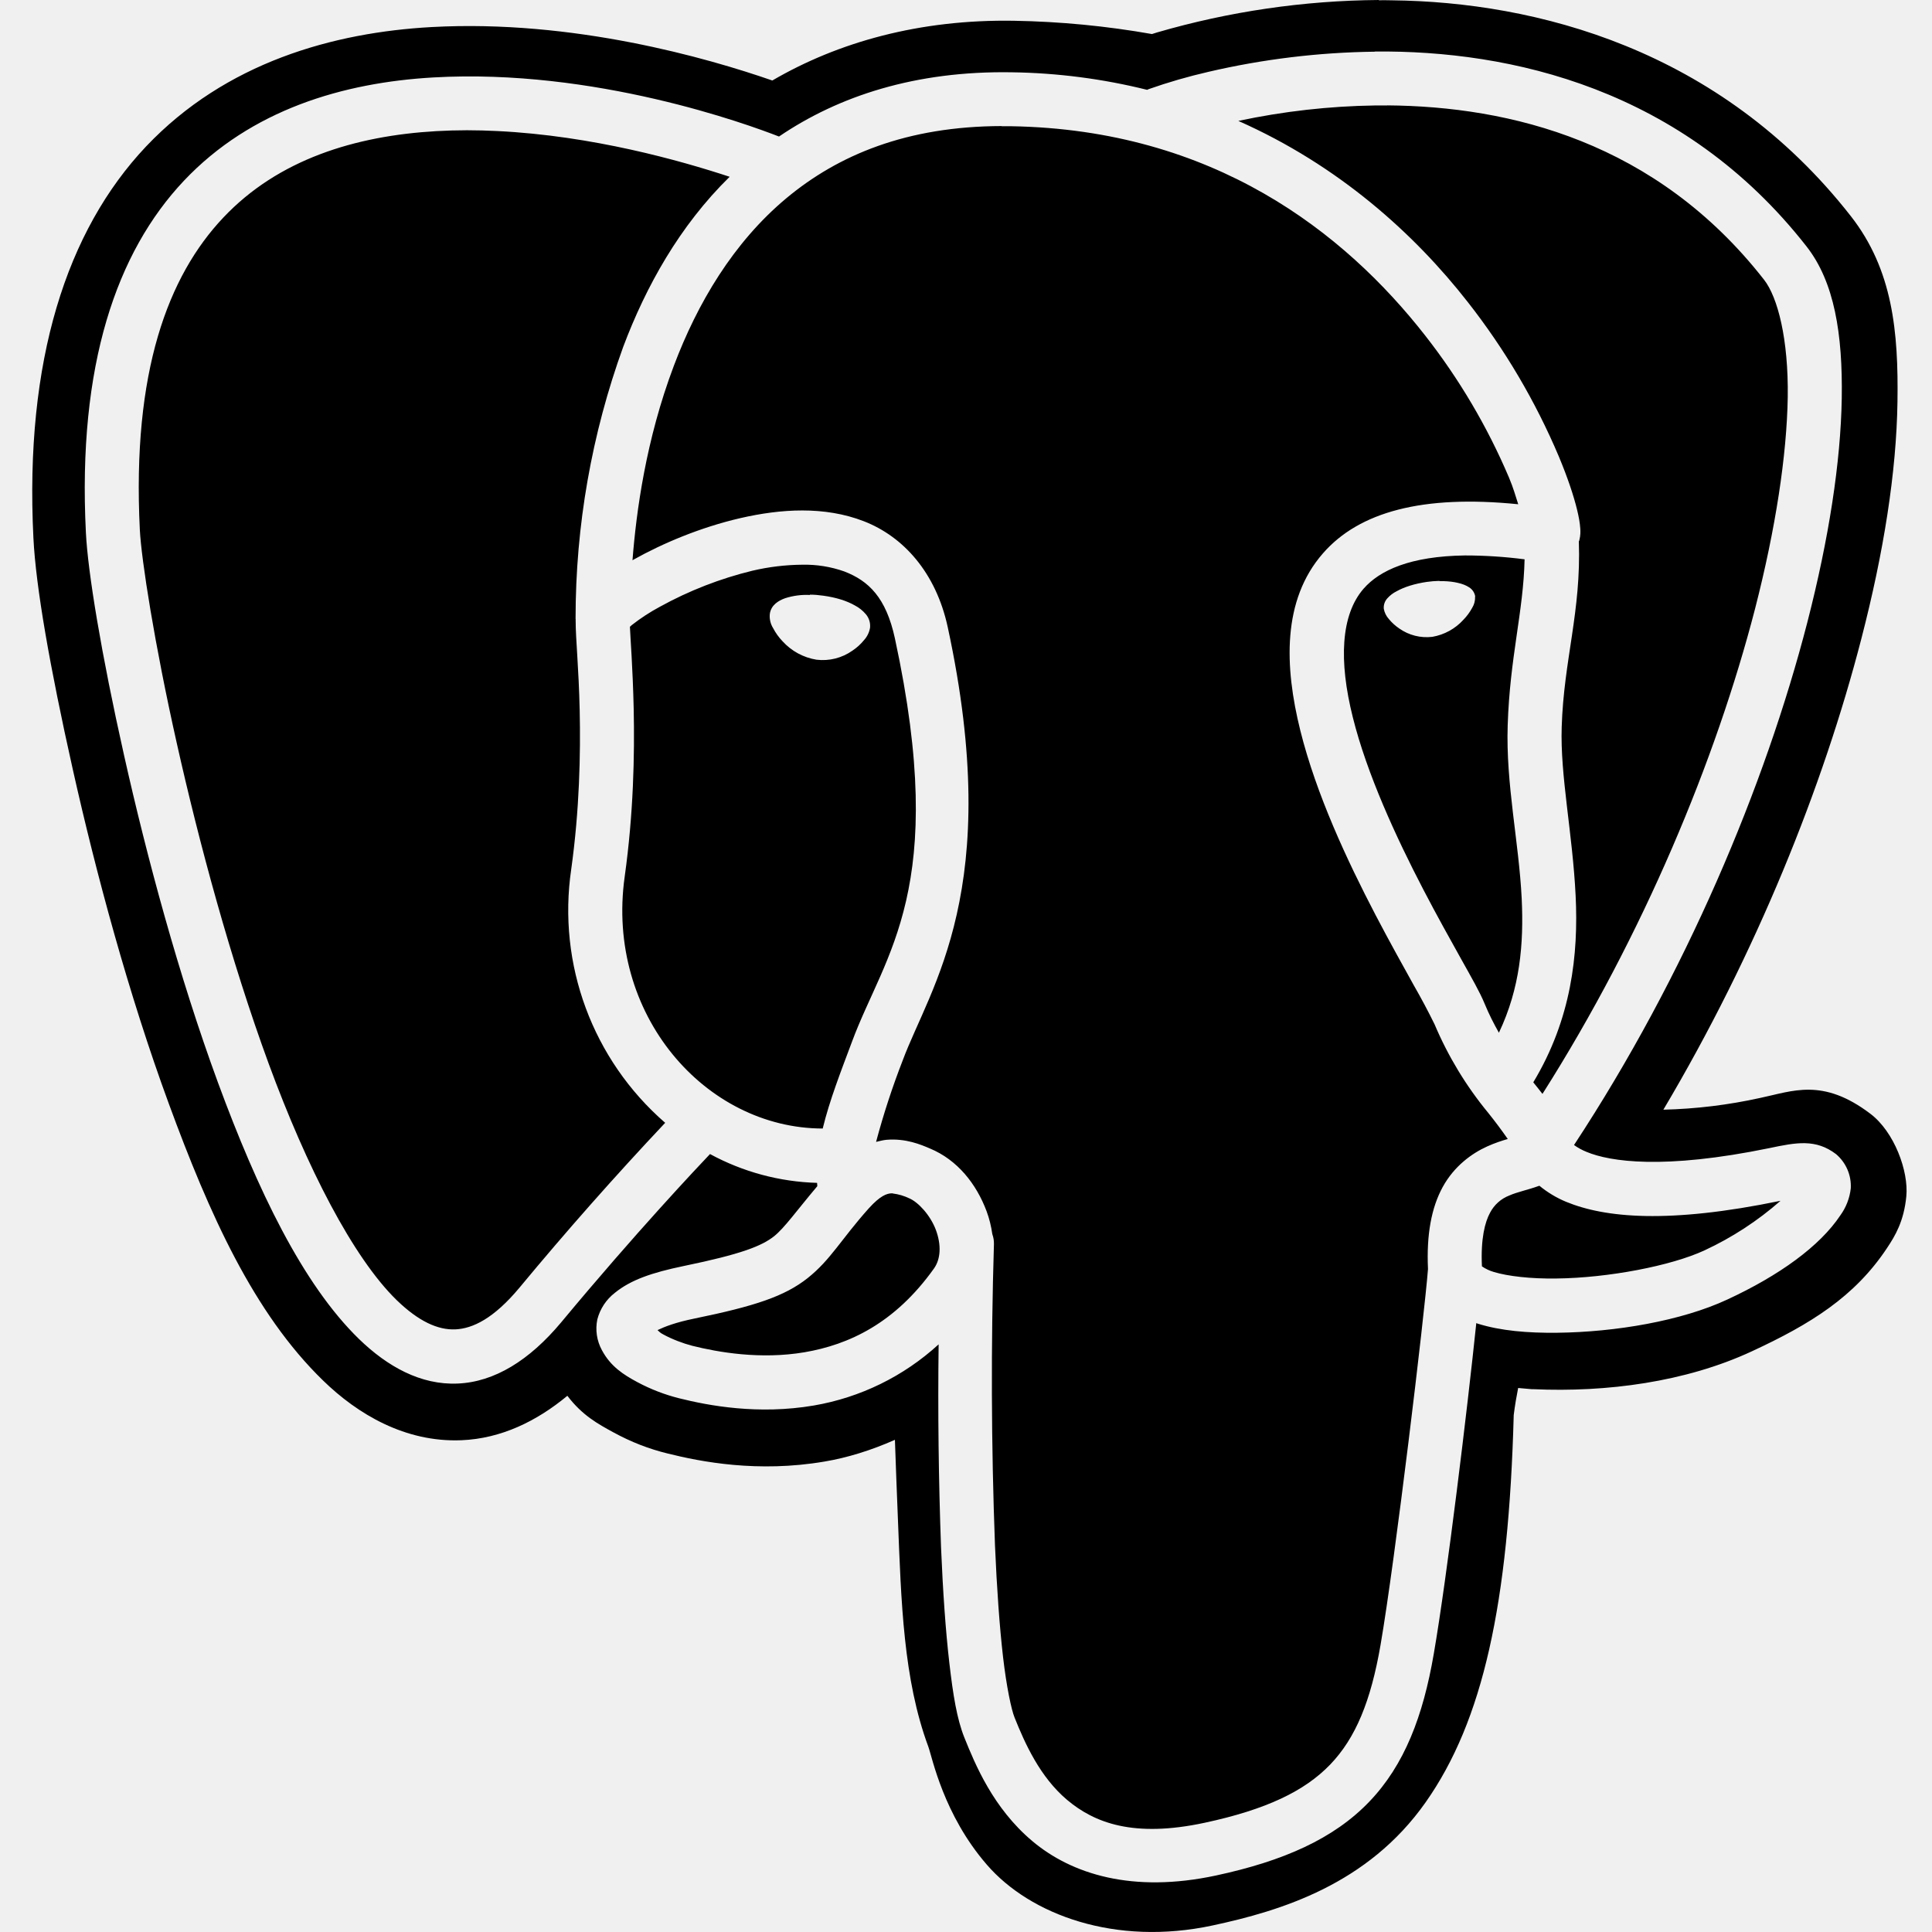
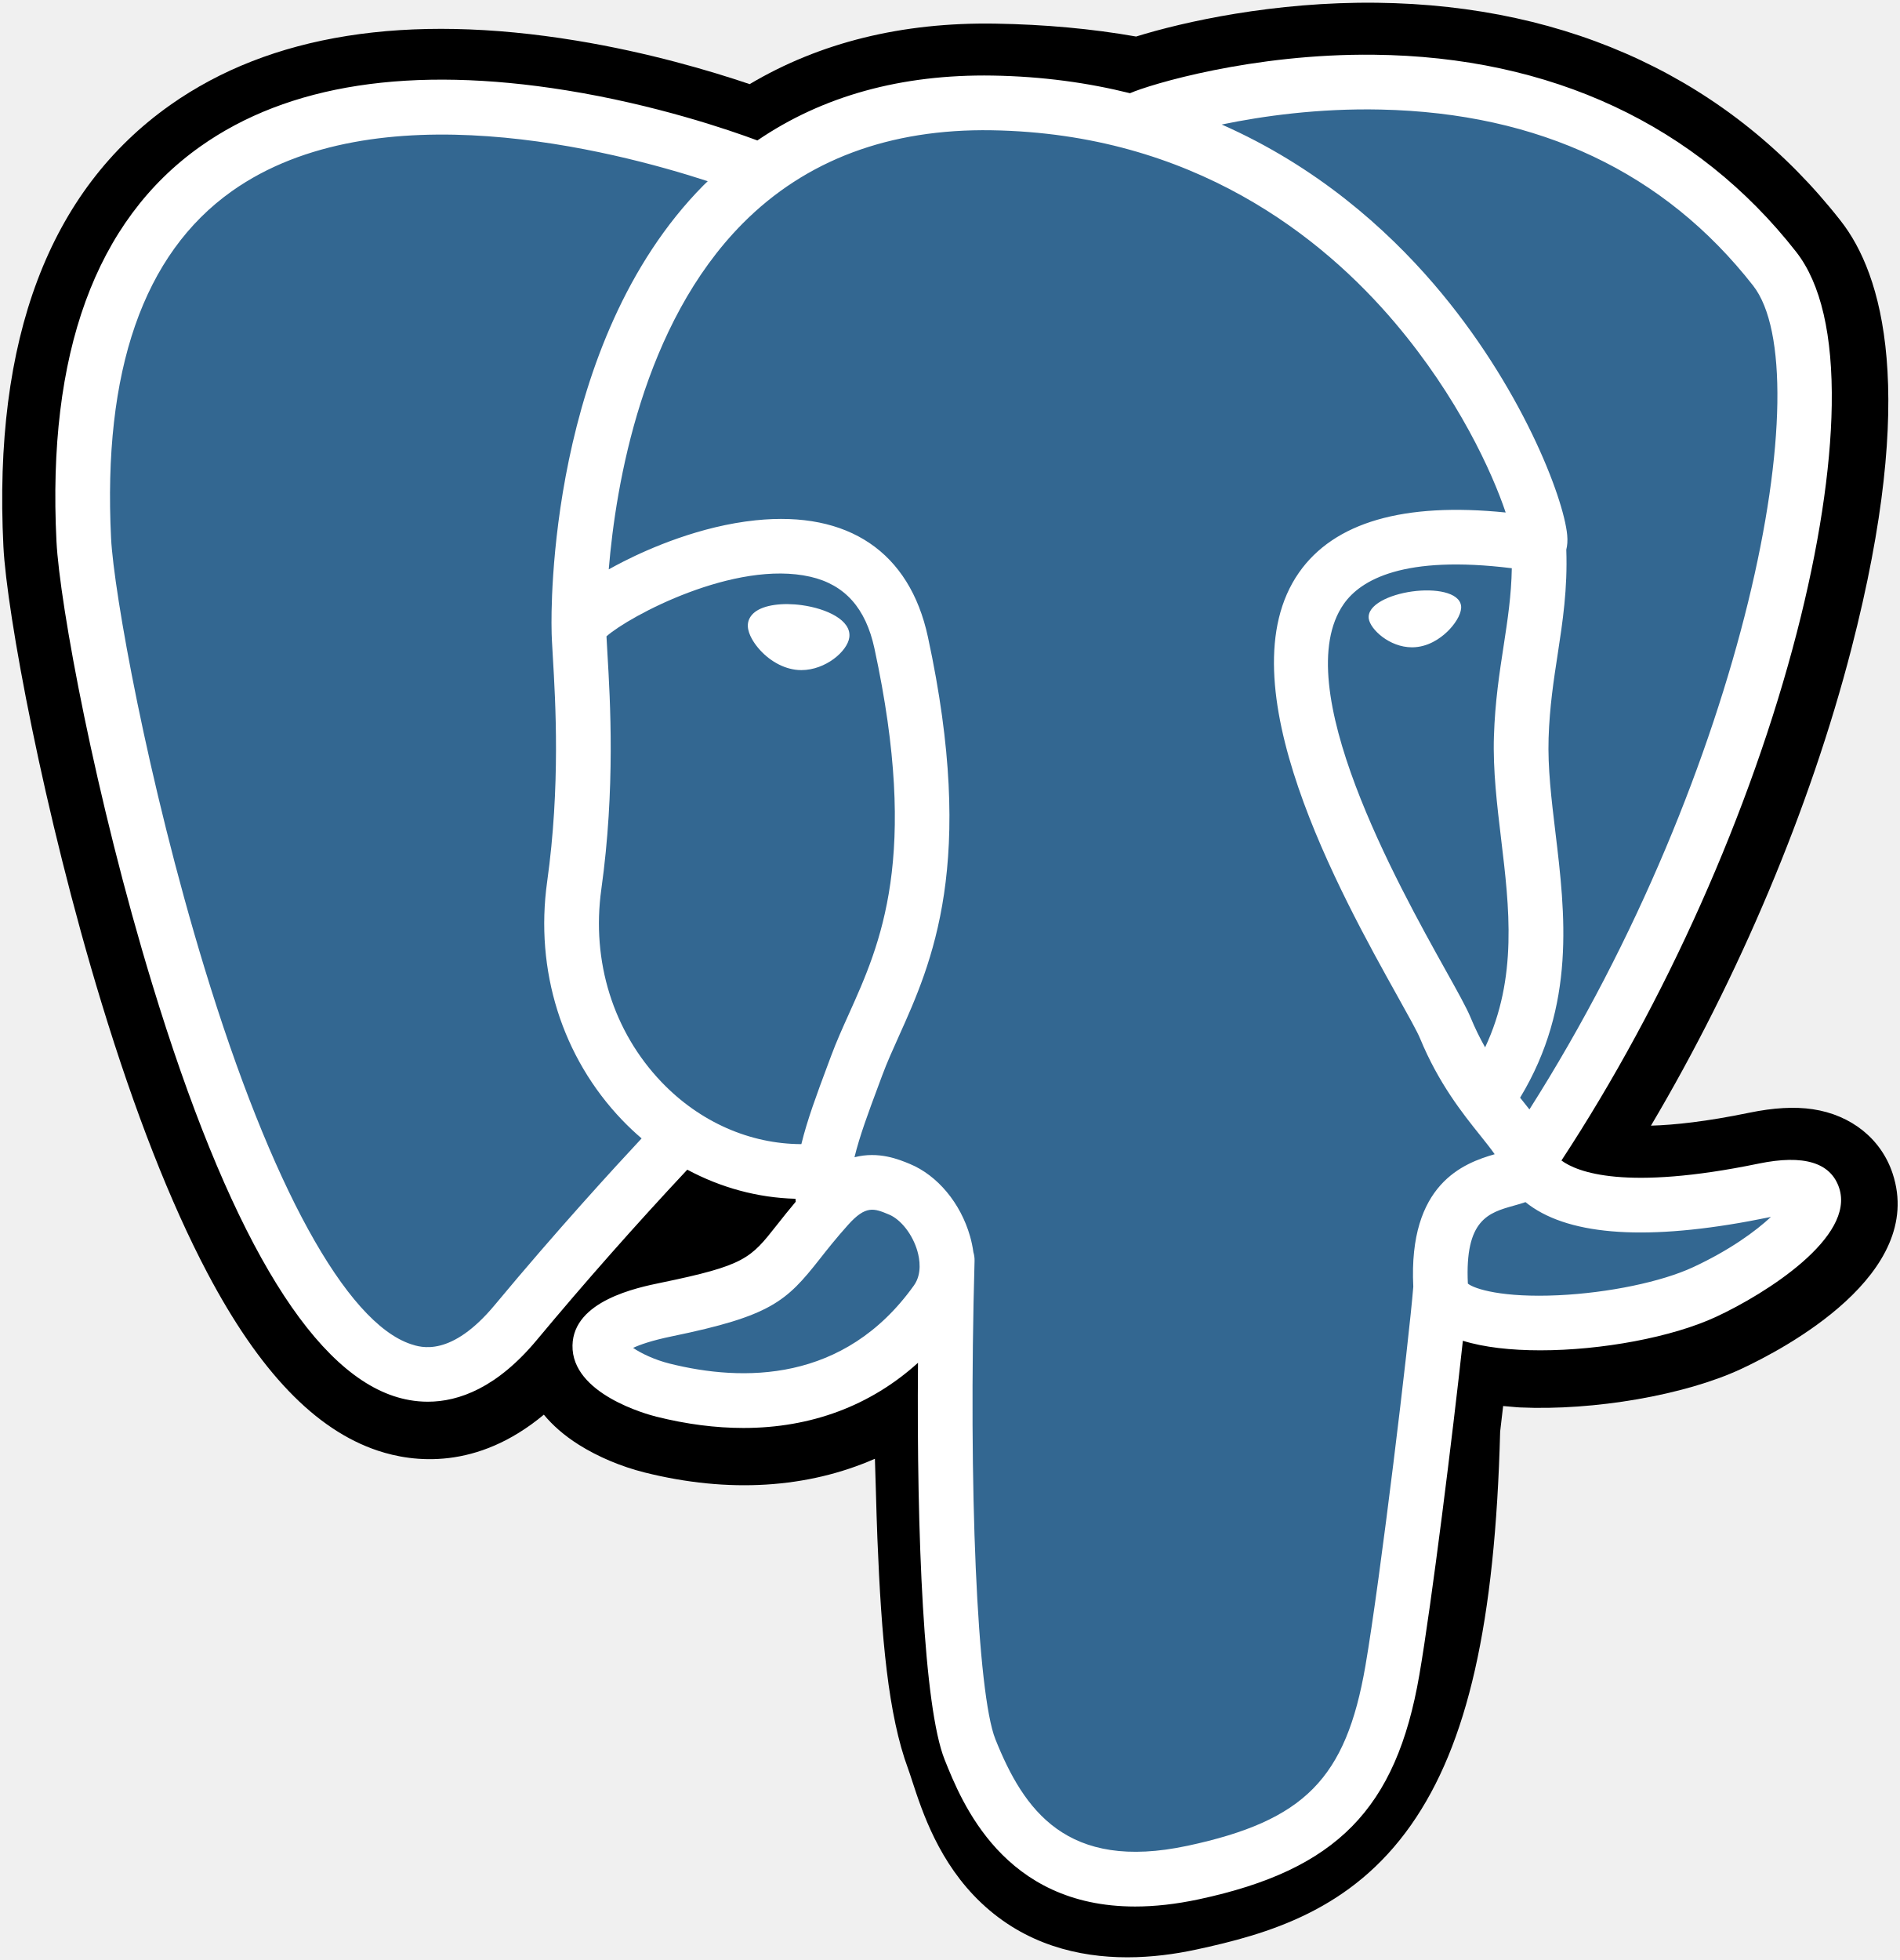
- <svg xmlns="http://www.w3.org/2000/svg" role="img" viewBox="0 0 24 24">
-   <path d="M17.128 0a10.134 10.134 0 0 0-2.755.403l-.063.02A10.922 10.922 0 0 0 12.6.258C11.422.238 10.41.524 9.594 1 8.79.721 7.122.24 5.364.336 4.14.403 2.804.775 1.814 1.82.827 2.865.305 4.482.415 6.682c.03.607.203 1.597.49 2.879s.69 2.783 1.193 4.152c.503 1.37 1.054 2.6 1.915 3.436.43.419 1.022.771 1.72.742.49-.02.933-.235 1.315-.552.186.245.385.352.566.451.228.125.45.21.68.266.413.103 1.12.241 1.948.1.282-.047.579-.139.875-.27.011.33.024.653.037.98.041 1.036.067 1.993.378 2.832.05.137.187.843.727 1.466.54.624 1.598 1.013 2.803.755.85-.182 1.931-.51 2.649-1.532.71-1.01 1.03-2.459 1.093-4.809.016-.127.035-.235.055-.336l.169.015h.02c.907.041 1.891-.088 2.713-.47.728-.337 1.279-.678 1.68-1.283.1-.15.21-.331.24-.643s-.149-.8-.446-1.025c-.595-.452-.969-.28-1.37-.197a6.27 6.27 0 0 1-1.202.146c1.156-1.947 1.985-4.015 2.458-5.845.28-1.08.437-2.076.45-2.947.013-.871-.058-1.642-.58-2.309C21.36.6 19.067.024 17.293.004c-.055-.001-.11-.002-.165-.001zm-.047.64c1.678-.016 3.822.455 5.361 2.422.346.442.449 1.088.437 1.884-.013.795-.16 1.747-.429 2.79-.522 2.02-1.508 4.375-2.897 6.488a.756.756 0 0 0 .158.086c.29.12.951.223 2.27-.048.332-.07.575-.117.827.075a.52.52 0 0 1 .183.425.704.704 0 0 1-.13.336c-.255.383-.758.746-1.403 1.045-.571.266-1.39.405-2.116.413-.364.004-.7-.024-.985-.113l-.018-.007c-.11 1.06-.363 3.153-.528 4.108-.132.77-.363 1.382-.804 1.84-.44.458-1.063.734-1.901.914-1.038.223-1.795-.017-2.283-.428-.487-.41-.71-.954-.844-1.287-.092-.23-.14-.528-.186-.926-.046-.398-.08-.885-.103-1.434a51.426 51.426 0 0 1-.03-2.523 3.061 3.061 0 0 1-1.552.76c-.689.117-1.304.002-1.671-.09a2.276 2.276 0 0 1-.52-.201c-.17-.091-.332-.194-.44-.397a.56.56 0 0 1-.057-.381.61.61 0 0 1 .218-.331c.198-.161.46-.251.855-.333.719-.148.97-.249 1.123-.37.13-.104.277-.314.537-.622a1.16 1.16 0 0 1-.003-.041 2.96 2.96 0 0 1-1.33-.358c-.15.158-.916.968-1.85 2.092-.393.47-.827.74-1.285.759-.458.02-.872-.211-1.224-.552-.703-.683-1.264-1.858-1.753-3.186-.488-1.328-.885-2.807-1.167-4.067-.283-1.26-.45-2.276-.474-2.766-.105-2.082.382-3.485 1.217-4.37.836-.885 1.982-1.22 3.099-1.284 2.005-.115 3.909.584 4.294.734.742-.504 1.698-.818 2.892-.798a7.39 7.39 0 0 1 1.681.218l.02-.009a6.854 6.854 0 0 1 .739-.214A9.626 9.626 0 0 1 17.08.642zm.152.67h-.146a8.74 8.74 0 0 0-1.704.192c1.246.552 2.187 1.402 2.85 2.25a8.44 8.44 0 0 1 1.132 1.92c.11.264.184.487.226.66.021.087.035.16.04.236.002.038.004.077-.012.144 0 .003-.005.01-.006.013.03.876-.187 1.47-.213 2.306-.02.606.135 1.318.173 2.095.036.73-.052 1.532-.526 2.319.04.048.076.096.114.144 1.254-1.975 2.158-4.16 2.64-6.023.258-1.003.395-1.912.407-2.632.01-.72-.124-1.242-.295-1.46-1.342-1.716-3.158-2.153-4.68-2.165zm-4.79.256c-1.182.003-2.03.36-2.673.895-.663.553-1.108 1.31-1.4 2.085-.347.92-.466 1.81-.513 2.414l.013-.008c.357-.2.826-.4 1.328-.516.502-.115 1.043-.151 1.533.039s.895.637 1.042 1.315c.704 3.257-.219 4.468-.559 5.382a9.61 9.61 0 0 0-.331 1.013c.043-.01.086-.022.129-.026.24-.02.428.06.54.108.342.142.577.44.704.78.033.089.057.185.071.284a.336.336 0 0 1 .02.127 55.14 55.14 0 0 0 .013 3.738c.023.538.057 1.012.1 1.386.043.373.104.657.143.753.128.32.315.739.653 1.024.338.284.823.474 1.709.284.768-.165 1.242-.394 1.559-.723.316-.329.505-.787.626-1.488.181-1.05.545-4.095.589-4.668-.02-.432.044-.764.182-1.017.142-.26.362-.419.552-.505.095-.043.184-.072.257-.093a5.956 5.956 0 0 0-.243-.325 4.456 4.456 0 0 1-.666-1.099 8.296 8.296 0 0 0-.257-.483c-.133-.24-.301-.54-.477-.877-.352-.675-.735-1.493-.934-2.29-.198-.796-.227-1.62.281-2.201.45-.516 1.24-.73 2.426-.61-.035-.105-.056-.192-.115-.332a7.817 7.817 0 0 0-1.041-1.764c-1.005-1.285-2.632-2.559-5.146-2.6h-.115zm-6.642.052c-.127 0-.254.004-.38.011-1.01.058-1.965.351-2.648 1.075-.684.724-1.134 1.911-1.036 3.876.019.372.181 1.414.459 2.652.277 1.238.67 2.695 1.142 3.982.473 1.287 1.046 2.407 1.59 2.937.274.265.512.372.728.363.217-.01.478-.135.797-.518a43.244 43.244 0 0 1 1.81-2.048 3.497 3.497 0 0 1-1.167-3.15c.103-.739.117-1.43.105-1.976-.012-.532-.05-.886-.05-1.107a.336.336 0 0 1 0-.019v-.005l-.001-.006v-.001a9.893 9.893 0 0 1 .592-3.376c.28-.744.697-1.5 1.322-2.112-.614-.202-1.704-.51-2.884-.568a7.603 7.603 0 0 0-.38-.01zM18.199 6.9c-.679.009-1.06.184-1.26.413-.283.325-.31.895-.134 1.597.175.703.537 1.489.877 2.142.17.327.335.621.468.86.134.24.232.41.292.555.055.134.116.252.178.362.263-.555.31-1.1.283-1.668-.035-.703-.198-1.422-.174-2.15.027-.851.195-1.405.21-2.063a5.793 5.793 0 0 0-.74-.048zm-8.234.115a2.82 2.82 0 0 0-.616.074 4.665 4.665 0 0 0-1.153.449 2.417 2.417 0 0 0-.349.228l-.022.02c.006.146.035.5.047 1.021.012.57-.002 1.297-.112 2.084-.239 1.71 1.002 3.126 2.46 3.128.085-.351.225-.707.365-1.082.406-1.094 1.205-1.892.532-5.006-.11-.51-.328-.716-.628-.832a1.474 1.474 0 0 0-.524-.084zm7.917.204h.05c.066.002.127.009.18.022.054.012.1.03.138.055a.164.164 0 0 1 .075.11l-.001.008h.001-.001a.24.24 0 0 1-.035.135.668.668 0 0 1-.11.15.677.677 0 0 1-.386.212.59.59 0 0 1-.41-.103.608.608 0 0 1-.13-.118.26.26 0 0 1-.063-.127.17.17 0 0 1 .042-.128.384.384 0 0 1 .117-.09c.096-.054.226-.094.373-.116.055-.008.109-.012.16-.013zm-7.82.168c.053 0 .109.005.166.013.153.021.289.062.393.122a.446.446 0 0 1 .133.106.223.223 0 0 1 .054.17.302.302 0 0 1-.075.154.649.649 0 0 1-.143.13.64.64 0 0 1-.448.113.728.728 0 0 1-.42-.228.71.71 0 0 1-.118-.164.28.28 0 0 1-.041-.177c.015-.108.104-.164.191-.195a.866.866 0 0 1 .307-.04zm9.06 7.343l-.003.001c-.147.053-.268.075-.37.12a.452.452 0 0 0-.239.214c-.063.115-.117.319-.101.666a.51.51 0 0 0 .148.07c.171.052.458.086.778.081.638-.007 1.423-.156 1.84-.35a3.95 3.95 0 0 0 .943-.615h-.001c-1.393.288-2.18.211-2.663.012a1.315 1.315 0 0 1-.332-.2zm-8.031.094h-.021c-.053.005-.13.023-.279.188-.348.39-.47.635-.757.864-.287.228-.66.35-1.405.503-.236.048-.371.101-.461.144.029.024.026.03.07.053.109.06.249.113.362.142.32.08.846.173 1.395.08.549-.094 1.12-.357 1.607-1.04.084-.118.093-.292.024-.479-.07-.187-.223-.348-.331-.393a.653.653 0 0 0-.204-.06z" />
+ <svg xmlns="http://www.w3.org/2000/svg" width="2424" height="2500" viewBox="0 0 256 264" preserveAspectRatio="xMinYMin meet">
+   <path d="M255.008 158.086c-1.535-4.649-5.556-7.887-10.756-8.664-2.452-.366-5.26-.21-8.583.475-5.792 1.195-10.089 1.65-13.225 1.738 11.837-19.985 21.462-42.775 27.003-64.228 8.96-34.689 4.172-50.492-1.423-57.64C233.217 10.847 211.614.683 185.552.372c-13.903-.17-26.108 2.575-32.475 4.549-5.928-1.046-12.302-1.63-18.99-1.738-12.537-.2-23.614 2.533-33.079 8.15-5.24-1.772-13.65-4.27-23.362-5.864-22.842-3.75-41.252-.828-54.718 8.685C6.622 25.672-.937 45.684.461 73.634c.444 8.874 5.408 35.874 13.224 61.48 4.492 14.718 9.282 26.94 14.237 36.33 7.027 13.315 14.546 21.156 22.987 23.972 4.731 1.576 13.327 2.68 22.368-4.85 1.146 1.388 2.675 2.767 4.704 4.048 2.577 1.625 5.728 2.953 8.875 3.74 11.341 2.835 21.964 2.126 31.027-1.848.056 1.612.099 3.152.135 4.482.06 2.157.12 4.272.199 6.25.537 13.374 1.447 23.773 4.143 31.049.148.4.347 1.01.557 1.657 1.345 4.118 3.594 11.012 9.316 16.411 5.925 5.593 13.092 7.308 19.656 7.308 3.292 0 6.433-.432 9.188-1.022 9.82-2.105 20.973-5.311 29.041-16.799 7.628-10.86 11.336-27.217 12.007-52.99.087-.729.167-1.425.244-2.088l.16-1.362 1.797.158.463.031c10.002.456 22.232-1.665 29.743-5.154 5.935-2.754 24.954-12.795 20.476-26.351" />
+   <path d="M237.906 160.722c-29.74 6.135-31.785-3.934-31.785-3.934 31.4-46.593 44.527-105.736 33.2-120.211-30.904-39.485-84.399-20.811-85.292-20.327l-.287.052c-5.876-1.22-12.451-1.946-19.842-2.067-13.456-.22-23.664 3.528-31.41 9.402 0 0-95.43-39.314-90.991 49.444.944 18.882 27.064 142.873 58.218 105.422 11.387-13.695 22.39-25.274 22.39-25.274 5.464 3.63 12.006 5.482 18.864 4.817l.533-.452c-.166 1.7-.09 3.363.213 5.332-8.026 8.967-5.667 10.541-21.711 13.844-16.235 3.346-6.698 9.302-.471 10.86 7.549 1.887 25.013 4.561 36.813-11.958l-.47 1.885c3.144 2.519 5.352 16.383 4.982 28.952-.37 12.568-.617 21.197 1.86 27.937 2.479 6.74 4.948 21.905 26.04 17.386 17.623-3.777 26.756-13.564 28.027-29.89.901-11.606 2.942-9.89 3.07-20.267l1.637-4.912c1.887-15.733.3-20.809 11.157-18.448l2.64.232c7.99.363 18.45-1.286 24.589-4.139 13.218-6.134 21.058-16.377 8.024-13.686h.002" fill="#336791" />
+   <path d="M108.076 81.525c-2.68-.373-5.107-.028-6.335.902-.69.523-.904 1.129-.962 1.546-.154 1.105.62 2.327 1.096 2.957 1.346 1.784 3.312 3.01 5.258 3.28.282.04.563.058.842.058 3.245 0 6.196-2.527 6.456-4.392.325-2.336-3.066-3.893-6.355-4.35M196.86 81.599c-.256-1.831-3.514-2.353-6.606-1.923-3.088.43-6.082 1.824-5.832 3.659.2 1.427 2.777 3.863 5.827 3.863.258 0 .518-.017.78-.054 2.036-.282 3.53-1.575 4.24-2.32 1.08-1.136 1.706-2.402 1.591-3.225" fill="#FFF" />
+   <path d="M247.802 160.025c-1.134-3.429-4.784-4.532-10.848-3.28-18.005 3.716-24.453 1.142-26.57-.417 13.995-21.32 25.508-47.092 31.719-71.137 2.942-11.39 4.567-21.968 4.7-30.59.147-9.463-1.465-16.417-4.789-20.665-13.402-17.125-33.072-26.311-56.882-26.563-16.369-.184-30.199 4.005-32.88 5.183-5.646-1.404-11.801-2.266-18.502-2.376-12.288-.199-22.91 2.743-31.704 8.74-3.82-1.422-13.692-4.811-25.765-6.756-20.872-3.36-37.458-.814-49.294 7.571-14.123 10.006-20.643 27.892-19.38 53.16.425 8.501 5.269 34.653 12.913 59.698 10.062 32.964 21 51.625 32.508 55.464 1.347.449 2.9.763 4.613.763 4.198 0 9.345-1.892 14.7-8.33a529.832 529.832 0 0 1 20.261-22.926c4.524 2.428 9.494 3.784 14.577 3.92.01.133.023.266.035.398a117.66 117.66 0 0 0-2.57 3.175c-3.522 4.471-4.255 5.402-15.592 7.736-3.225.666-11.79 2.431-11.916 8.435-.136 6.56 10.125 9.315 11.294 9.607 4.074 1.02 7.999 1.523 11.742 1.523 9.103 0 17.114-2.992 23.516-8.781-.197 23.386.778 46.43 3.586 53.451 2.3 5.748 7.918 19.795 25.664 19.794 2.604 0 5.47-.303 8.623-.979 18.521-3.97 26.564-12.156 29.675-30.203 1.665-9.645 4.522-32.676 5.866-45.03 2.836.885 6.487 1.29 10.434 1.289 8.232 0 17.731-1.749 23.688-4.514 6.692-3.108 18.768-10.734 16.578-17.36zm-44.106-83.48c-.061 3.647-.563 6.958-1.095 10.414-.573 3.717-1.165 7.56-1.314 12.225-.147 4.54.42 9.26.968 13.825 1.108 9.22 2.245 18.712-2.156 28.078a36.508 36.508 0 0 1-1.95-4.009c-.547-1.326-1.735-3.456-3.38-6.404-6.399-11.476-21.384-38.35-13.713-49.316 2.285-3.264 8.084-6.62 22.64-4.813zm-17.644-61.787c21.334.471 38.21 8.452 50.158 23.72 9.164 11.711-.927 64.998-30.14 110.969a171.33 171.33 0 0 0-.886-1.117l-.37-.462c7.549-12.467 6.073-24.802 4.759-35.738-.54-4.488-1.05-8.727-.92-12.709.134-4.22.692-7.84 1.232-11.34.663-4.313 1.338-8.776 1.152-14.037.139-.552.195-1.204.122-1.978-.475-5.045-6.235-20.144-17.975-33.81-6.422-7.475-15.787-15.84-28.574-21.482 5.5-1.14 13.021-2.203 21.442-2.016zM66.674 175.778c-5.9 7.094-9.974 5.734-11.314 5.288-8.73-2.912-18.86-21.364-27.791-50.624-7.728-25.318-12.244-50.777-12.602-57.916-1.128-22.578 4.345-38.313 16.268-46.769 19.404-13.76 51.306-5.524 64.125-1.347-.184.182-.376.352-.558.537-21.036 21.244-20.537 57.54-20.485 59.759-.002.856.07 2.068.168 3.735.362 6.105 1.036 17.467-.764 30.334-1.672 11.957 2.014 23.66 10.111 32.109a36.275 36.275 0 0 0 2.617 2.468c-3.604 3.86-11.437 12.396-19.775 22.426zm22.479-29.993c-6.526-6.81-9.49-16.282-8.133-25.99 1.9-13.592 1.199-25.43.822-31.79-.053-.89-.1-1.67-.127-2.285 3.073-2.725 17.314-10.355 27.47-8.028 4.634 1.061 7.458 4.217 8.632 9.645 6.076 28.103.804 39.816-3.432 49.229-.873 1.939-1.698 3.772-2.402 5.668l-.546 1.466c-1.382 3.706-2.668 7.152-3.465 10.424-6.938-.02-13.687-2.984-18.819-8.34zm1.065 37.9c-2.026-.506-3.848-1.385-4.917-2.114.893-.42 2.482-.992 5.238-1.56 13.337-2.745 15.397-4.683 19.895-10.394 1.031-1.31 2.2-2.794 3.819-4.602l.002-.002c2.411-2.7 3.514-2.242 5.514-1.412 1.621.67 3.2 2.702 3.84 4.938.303 1.056.643 3.06-.47 4.62-9.396 13.156-23.088 12.987-32.921 10.526zm69.799 64.952c-16.316 3.496-22.093-4.829-25.9-14.346-2.457-6.144-3.665-33.85-2.808-64.447.011-.407-.047-.8-.159-1.17a15.444 15.444 0 0 0-.456-2.162c-1.274-4.452-4.379-8.176-8.104-9.72-1.48-.613-4.196-1.738-7.46-.903.696-2.868 1.903-6.107 3.212-9.614l.549-1.475c.618-1.663 1.394-3.386 2.214-5.21 4.433-9.848 10.504-23.337 3.915-53.81-2.468-11.414-10.71-16.988-23.204-15.693-7.49.775-14.343 3.797-17.761 5.53-.735.372-1.407.732-2.035 1.082.954-11.5 4.558-32.992 18.04-46.59 8.489-8.56 19.794-12.788 33.568-12.56 27.14.444 44.544 14.372 54.366 25.979 8.464 10.001 13.047 20.076 14.876 25.51-13.755-1.399-23.11 1.316-27.852 8.096-10.317 14.748 5.644 43.372 13.315 57.129 1.407 2.521 2.621 4.7 3.003 5.626 2.498 6.054 5.732 10.096 8.093 13.046.724.904 1.426 1.781 1.96 2.547-4.166 1.201-11.649 3.976-10.967 17.847-.55 6.96-4.461 39.546-6.448 51.059-2.623 15.21-8.22 20.875-23.957 24.25zm68.104-77.936c-4.26 1.977-11.389 3.46-18.161 3.779-7.48.35-11.288-.838-12.184-1.569-.42-8.644 2.797-9.547 6.202-10.503.535-.15 1.057-.297 1.561-.473.313.255.656.508 1.032.756 6.012 3.968 16.735 4.396 31.874 1.271l.166-.033c-2.042 1.909-5.536 4.471-10.49 6.772z" fill="#FFF" />
</svg>
